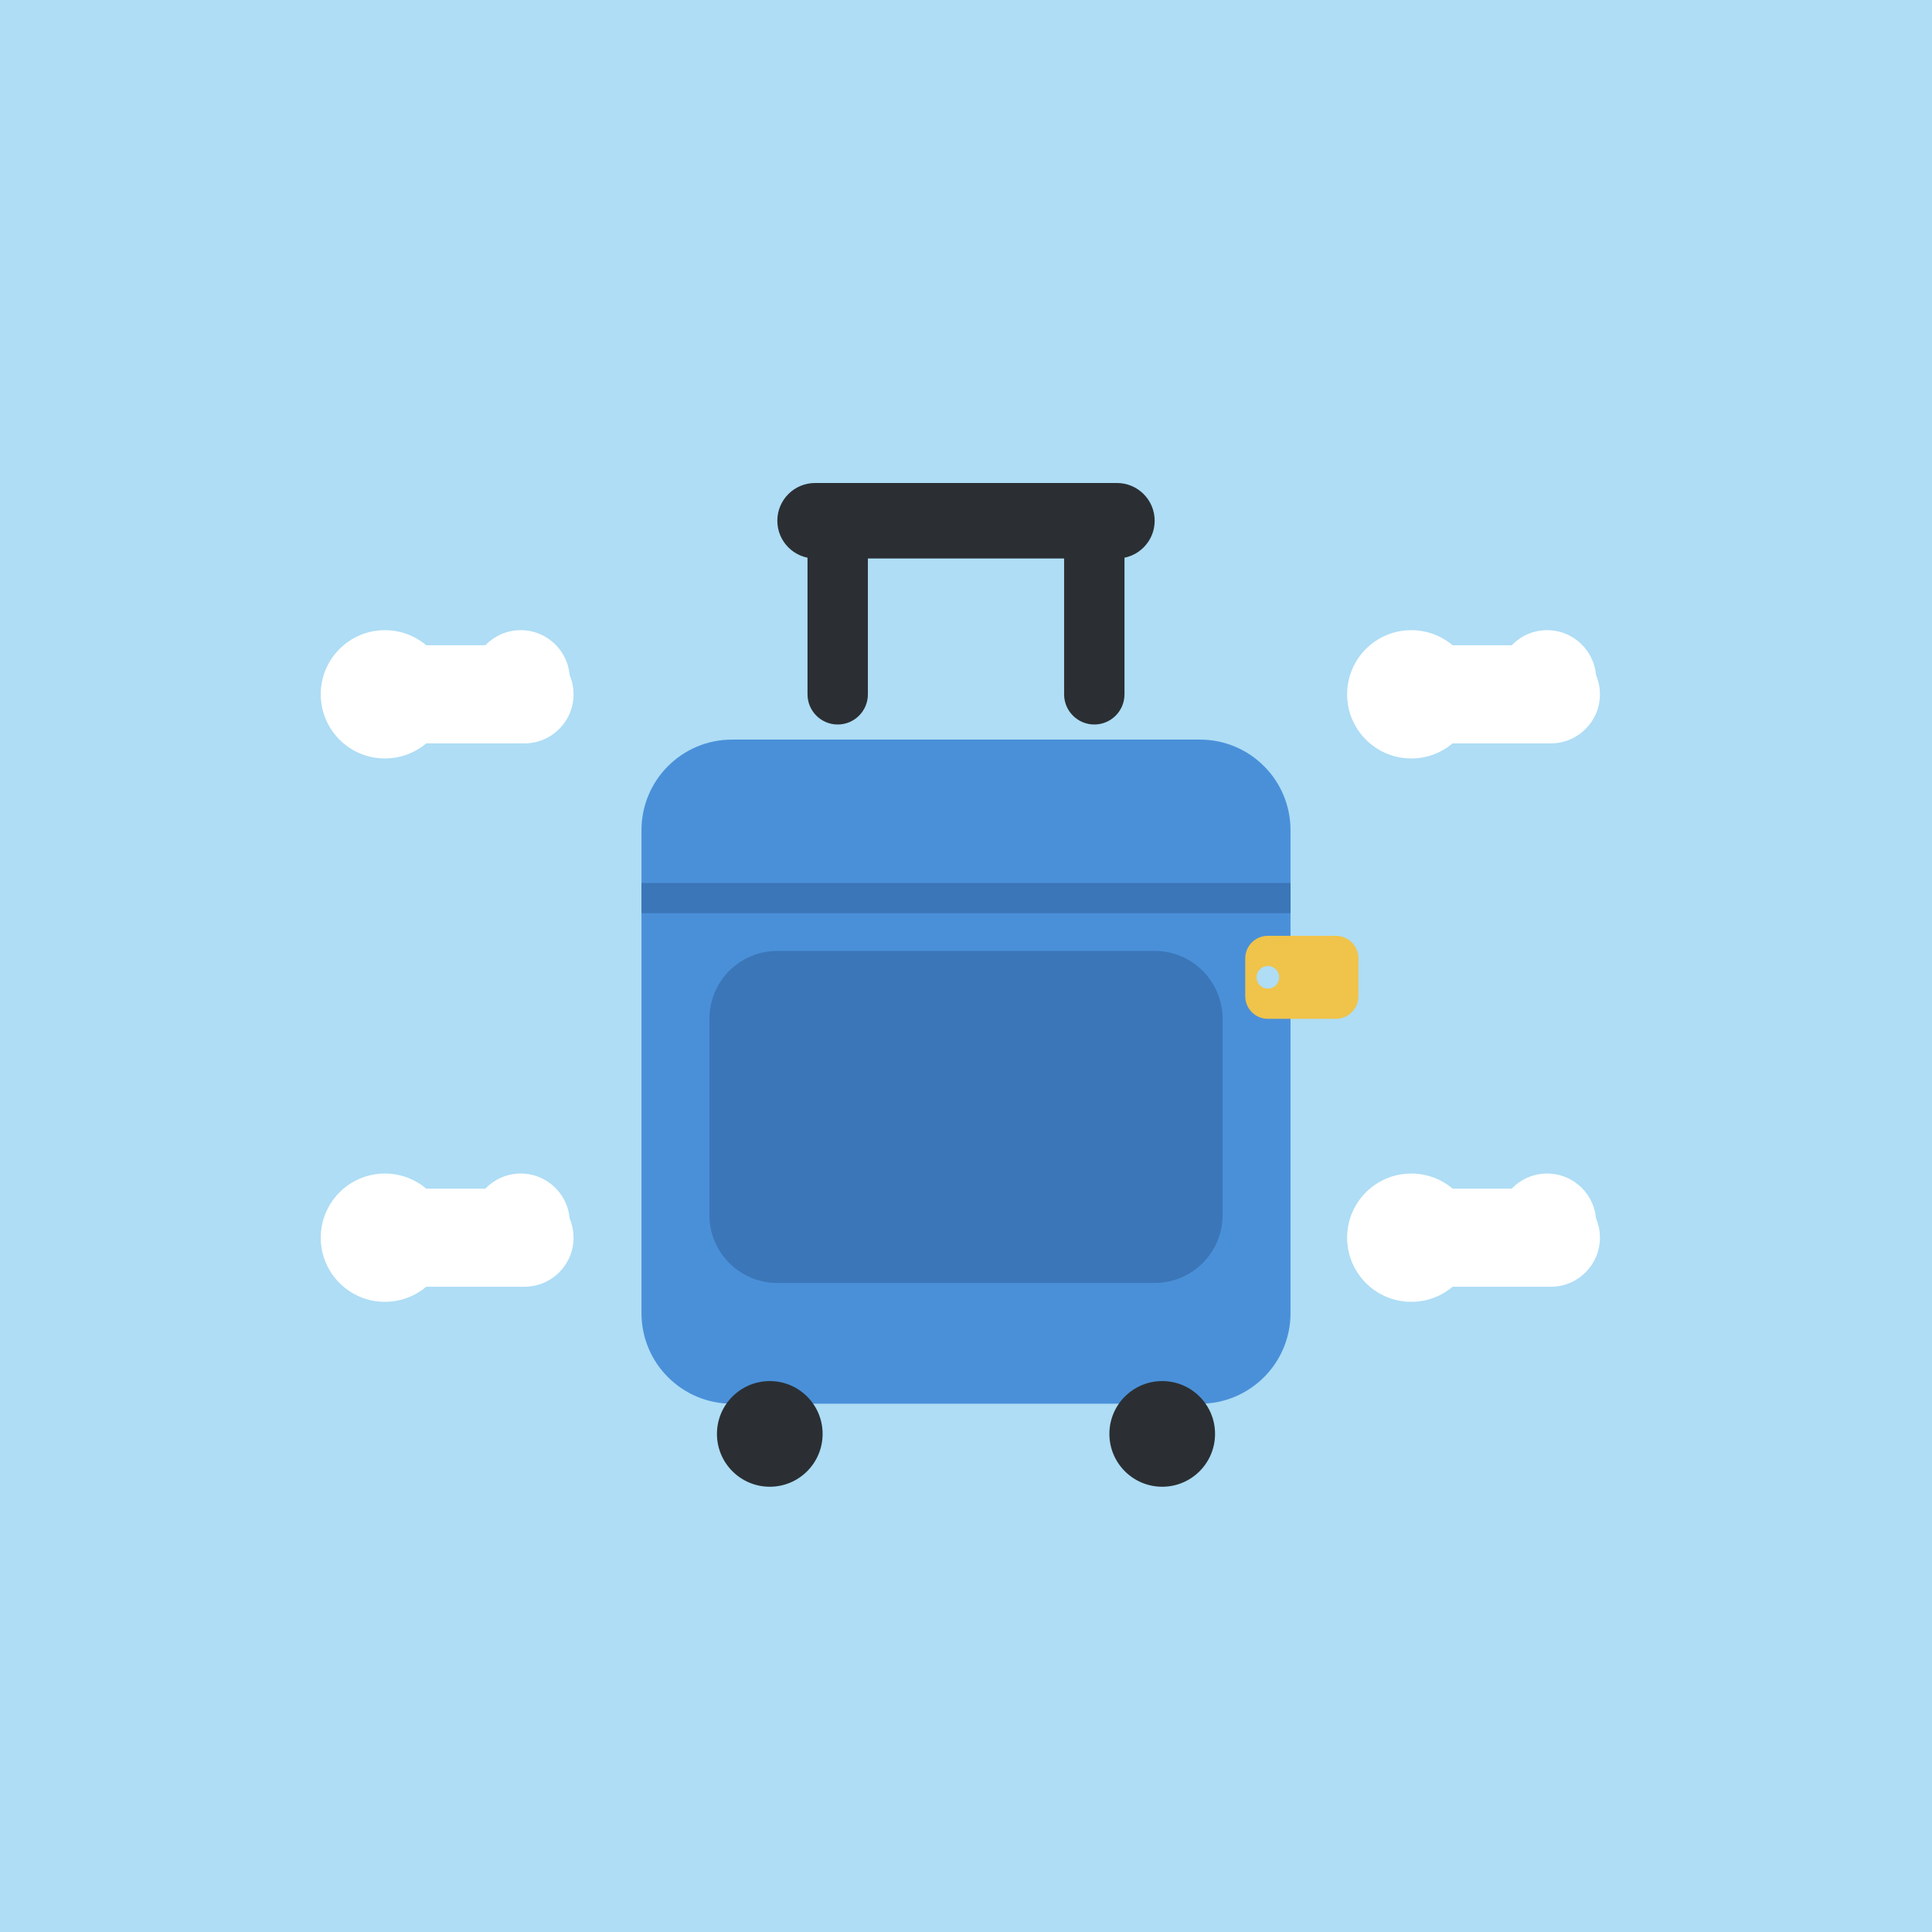
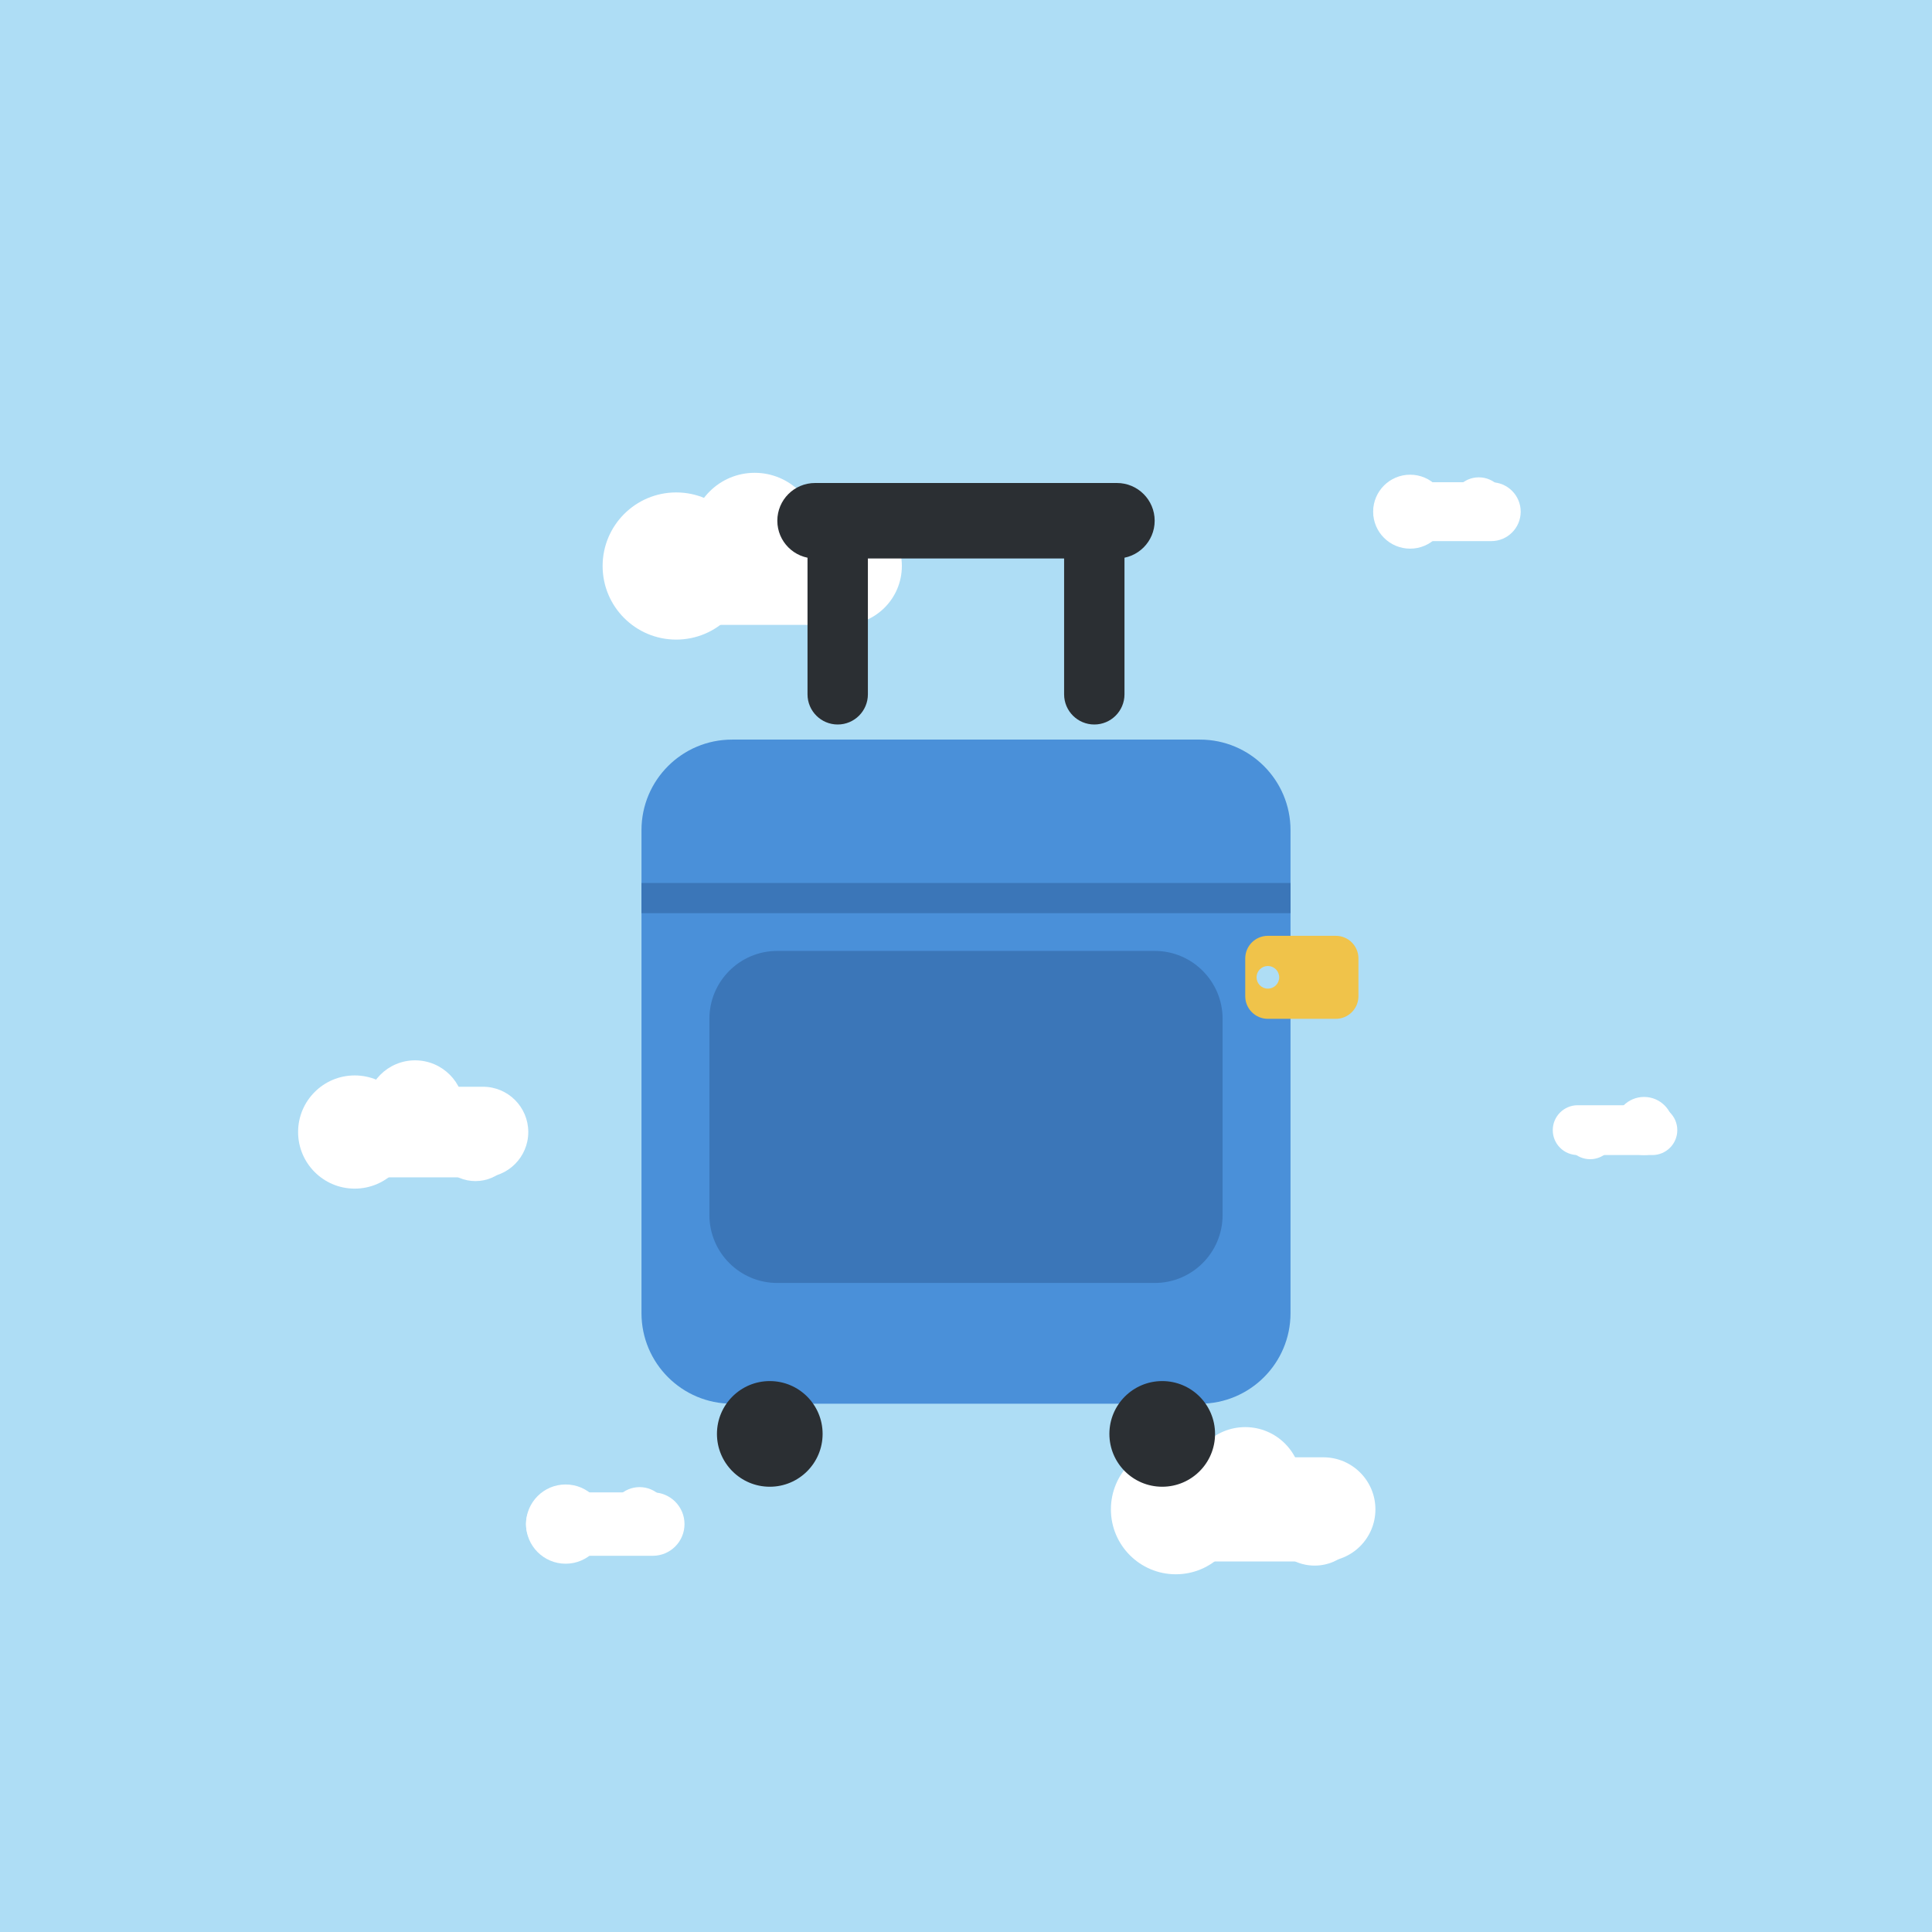
<svg xmlns="http://www.w3.org/2000/svg" viewBox="0 0 512 512" role="img" aria-label="Zip It!">
  <rect width="512" height="512" fill="#AEDDF5" />
  <g fill="#FFFFFF">
-     <rect x="88" y="171" width="64" height="26" rx="13" />
-     <circle cx="102" cy="184" r="17" />
-     <circle cx="138" cy="180" r="13" />
-     <rect x="360" y="171" width="64" height="26" rx="13" />
-     <circle cx="374" cy="184" r="17" />
-     <circle cx="410" cy="180" r="13" />
-     <rect x="88" y="315" width="64" height="26" rx="13" />
-     <circle cx="102" cy="328" r="17" />
-     <circle cx="138" cy="324" r="13" />
-     <rect x="360" y="315" width="64" height="26" rx="13" />
-     <circle cx="374" cy="328" r="17" />
-     <circle cx="410" cy="324" r="13" />
+     <rect x="161.0" y="134.4" width="78.0" height="31.2" rx="15.6" />
+     <circle cx="179.2" cy="150.0" r="19.5" />
+     <circle cx="200.0" cy="142.2" r="16.9" />
+     <circle cx="220.8" cy="152.6" r="14.3" />
+     <rect x="364.0" y="127.8" width="39.0" height="15.6" rx="7.8" />
+     <circle cx="373.7" cy="135.6" r="9.8" />
+     <circle cx="391.9" cy="133.7" r="7.2" />
+     <rect x="80.0" y="288.0" width="60.0" height="24.0" rx="12.0" />
+     <circle cx="94.0" cy="300.0" r="15.0" />
+     <circle cx="110.0" cy="294.0" r="13.0" />
+     <circle cx="126.0" cy="302.0" r="11.0" />
+     <rect x="411.5" y="292.9" width="33.0" height="13.2" rx="6.6" />
+     <circle cx="421.4" cy="300.6" r="6.6" />
+     <circle cx="435.7" cy="298.4" r="7.7" />
+     <rect x="295.5" y="386.2" width="69.0" height="27.6" rx="13.8" />
+     <circle cx="311.6" cy="400.0" r="17.2" />
+     <circle cx="330.0" cy="393.1" r="14.9" />
+     <circle cx="348.4" cy="402.3" r="12.6" />
+     <rect x="139.4" y="395.5" width="42.0" height="16.8" rx="8.4" />
+     <circle cx="149.9" cy="403.9" r="10.5" />
+     <circle cx="169.5" cy="401.8" r="7.7" />
  </g>
  <rect x="214" y="132" width="16" height="60" rx="8" fill="#2B2F33" />
  <rect x="282" y="132" width="16" height="60" rx="8" fill="#2B2F33" />
  <rect x="206" y="128" width="100" height="20" rx="10" fill="#2B2F33" />
  <rect x="170" y="196" width="172" height="176" rx="24" fill="#4A90D9" />
  <rect x="188" y="252" width="136" height="88" rx="18" fill="#3B76B8" />
  <rect x="170" y="234" width="172" height="8" fill="#3B76B8" />
  <circle cx="204" cy="380" r="14" fill="#2B2F33" />
  <circle cx="308" cy="380" r="14" fill="#2B2F33" />
  <rect x="330" y="248" width="30" height="22" rx="6" fill="#F0C34A" />
  <circle cx="336" cy="259" r="3" fill="#AEDDF5" />
</svg>
